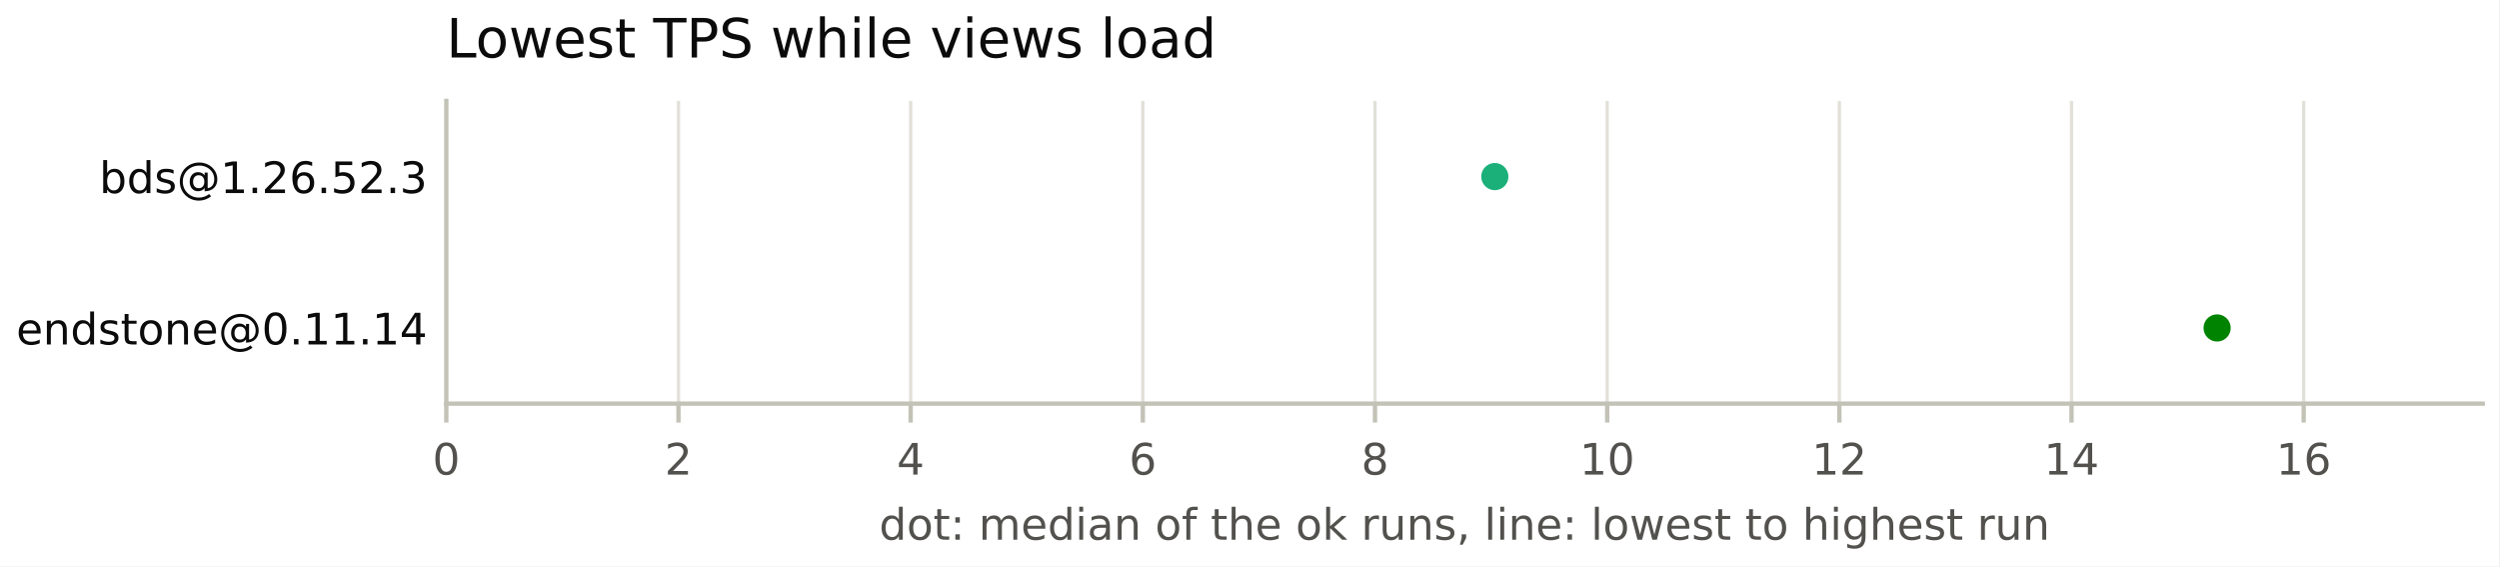
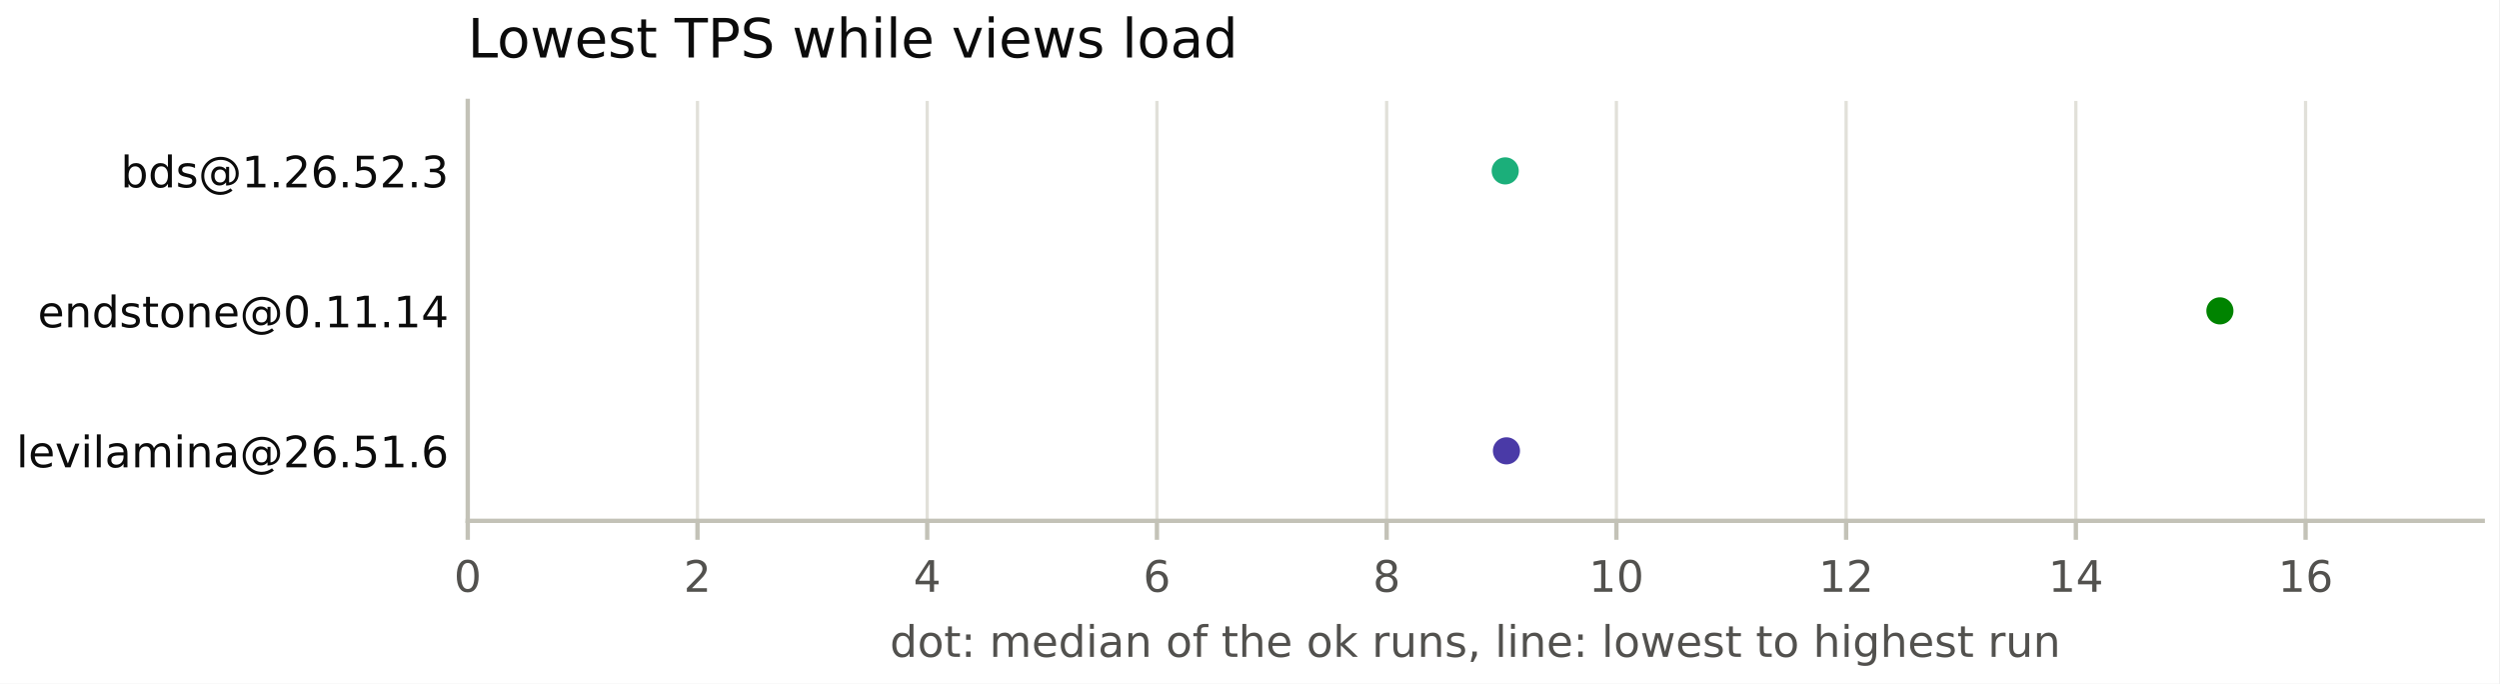
- <svg xmlns="http://www.w3.org/2000/svg" xmlns:xlink="http://www.w3.org/1999/xlink" width="460.8pt" height="104.4pt" viewBox="0 0 460.8 104.4" version="1.1">
+ <svg xmlns="http://www.w3.org/2000/svg" xmlns:xlink="http://www.w3.org/1999/xlink" width="460.8pt" height="126pt" viewBox="0 0 460.8 126" version="1.1">
  <defs>
    <style type="text/css">*{stroke-linejoin: round; stroke-linecap: butt}</style>
  </defs>
  <g id="figure_1">
    <g id="patch_1">
-       <path d="M 0 104.4  L 460.8 104.4  L 460.8 0  L 0 0  z " style="fill: #ffffff" />
+       <path d="M 0 126  L 460.8 126  L 460.8 0  L 0 0  z " style="fill: #ffffff" />
    </g>
    <g id="axes_1">
      <g id="patch_2">
-         <path d="M 82.298 74.399  L 457.8 74.399  L 457.8 18.599  L 82.298 18.599  z " style="fill: #ffffff" />
+         <path d="M 86.25 95.999  L 457.8 95.999  L 457.8 18.599  L 86.25 18.599  z " style="fill: #ffffff" />
      </g>
      <g id="matplotlib.axis_1">
        <g id="xtick_1">
          <g id="line2d_1">
-             <path d="M 82.298 74.399  L 82.298 18.599  " clip-path="url(#p938d23483b)" style="fill: none; stroke: #e1e0d9; stroke-width: 0.6; stroke-linecap: square" />
+             <path d="M 86.25 95.999  L 86.25 18.599  " clip-path="url(#p7c513f6a26)" style="fill: none; stroke: #e1e0d9; stroke-width: 0.6; stroke-linecap: square" />
          </g>
          <g id="line2d_2">
            <defs>
-               <path id="mc346a3875c" d="M 0 0  L 0 3.5  " style="stroke: #c3c2b7; stroke-width: 0.8" />
+               <path id="m75fcb10ab3" d="M 0 0  L 0 3.5  " style="stroke: #c3c2b7; stroke-width: 0.8" />
            </defs>
            <g>
-               <use xlink:href="#mc346a3875c" x="82.298" y="74.399" style="fill: #c3c2b7; stroke: #c3c2b7; stroke-width: 0.8" />
+               <use xlink:href="#m75fcb10ab3" x="86.25" y="95.999" style="fill: #c3c2b7; stroke: #c3c2b7; stroke-width: 0.8" />
            </g>
          </g>
          <g id="text_1">
-             <g style="fill: #52514e" transform="translate(79.75274 87.47726) scale(0.08 -0.08)">
+             <g style="fill: #52514e" transform="translate(83.70524 109.0773) scale(0.08 -0.08)">
              <defs>
                <path id="DejaVuSans-13" d="M 2034 4250  Q 1547 4250 1301 3770  Q 1056 3291 1056 2328  Q 1056 1369 1301 889  Q 1547 409 2034 409  Q 2525 409 2770 889  Q 3016 1369 3016 2328  Q 3016 3291 2770 3770  Q 2525 4250 2034 4250  z M 2034 4750  Q 2819 4750 3233 4129  Q 3647 3509 3647 2328  Q 3647 1150 3233 529  Q 2819 -91 2034 -91  Q 1250 -91 836 529  Q 422 1150 422 2328  Q 422 3509 836 4129  Q 1250 4750 2034 4750  z " transform="scale(0.015625)" />
              </defs>
              <use xlink:href="#DejaVuSans-13" />
            </g>
          </g>
        </g>
        <g id="xtick_2">
          <g id="line2d_3">
-             <path d="M 125.109 74.399  L 125.109 18.599  " clip-path="url(#p938d23483b)" style="fill: none; stroke: #e1e0d9; stroke-width: 0.6; stroke-linecap: square" />
+             <path d="M 128.611 95.999  L 128.611 18.599  " clip-path="url(#p7c513f6a26)" style="fill: none; stroke: #e1e0d9; stroke-width: 0.6; stroke-linecap: square" />
          </g>
          <g id="line2d_4">
            <g>
-               <use xlink:href="#mc346a3875c" x="125.109" y="74.399" style="fill: #c3c2b7; stroke: #c3c2b7; stroke-width: 0.8" />
+               <use xlink:href="#m75fcb10ab3" x="128.611" y="95.999" style="fill: #c3c2b7; stroke: #c3c2b7; stroke-width: 0.8" />
            </g>
          </g>
          <g id="text_2">
-             <g style="fill: #52514e" transform="translate(122.564 87.47726) scale(0.08 -0.08)">
+             <g style="fill: #52514e" transform="translate(126.0659 109.0773) scale(0.08 -0.08)">
              <defs>
                <path id="DejaVuSans-15" d="M 1228 531  L 3431 531  L 3431 0  L 469 0  L 469 531  Q 828 903 1448 1529  Q 2069 2156 2228 2338  Q 2531 2678 2651 2914  Q 2772 3150 2772 3378  Q 2772 3750 2511 3984  Q 2250 4219 1831 4219  Q 1534 4219 1204 4116  Q 875 4013 500 3803  L 500 4441  Q 881 4594 1212 4672  Q 1544 4750 1819 4750  Q 2544 4750 2975 4387  Q 3406 4025 3406 3419  Q 3406 3131 3298 2873  Q 3191 2616 2906 2266  Q 2828 2175 2409 1742  Q 1991 1309 1228 531  z " transform="scale(0.015625)" />
              </defs>
              <use xlink:href="#DejaVuSans-15" />
            </g>
          </g>
        </g>
        <g id="xtick_3">
          <g id="line2d_5">
-             <path d="M 167.92 74.399  L 167.92 18.599  " clip-path="url(#p938d23483b)" style="fill: none; stroke: #e1e0d9; stroke-width: 0.6; stroke-linecap: square" />
+             <path d="M 170.971 95.999  L 170.971 18.599  " clip-path="url(#p7c513f6a26)" style="fill: none; stroke: #e1e0d9; stroke-width: 0.6; stroke-linecap: square" />
          </g>
          <g id="line2d_6">
            <g>
-               <use xlink:href="#mc346a3875c" x="167.92" y="74.399" style="fill: #c3c2b7; stroke: #c3c2b7; stroke-width: 0.8" />
+               <use xlink:href="#m75fcb10ab3" x="170.971" y="95.999" style="fill: #c3c2b7; stroke: #c3c2b7; stroke-width: 0.8" />
            </g>
          </g>
          <g id="text_3">
-             <g style="fill: #52514e" transform="translate(165.3752 87.47726) scale(0.08 -0.08)">
+             <g style="fill: #52514e" transform="translate(168.4265 109.0773) scale(0.08 -0.08)">
              <defs>
                <path id="DejaVuSans-17" d="M 2419 4116  L 825 1625  L 2419 1625  L 2419 4116  z M 2253 4666  L 3047 4666  L 3047 1625  L 3713 1625  L 3713 1100  L 3047 1100  L 3047 0  L 2419 0  L 2419 1100  L 313 1100  L 313 1709  L 2253 4666  z " transform="scale(0.015625)" />
              </defs>
              <use xlink:href="#DejaVuSans-17" />
            </g>
          </g>
        </g>
        <g id="xtick_4">
          <g id="line2d_7">
-             <path d="M 210.731 74.399  L 210.731 18.599  " clip-path="url(#p938d23483b)" style="fill: none; stroke: #e1e0d9; stroke-width: 0.6; stroke-linecap: square" />
+             <path d="M 213.332 95.999  L 213.332 18.599  " clip-path="url(#p7c513f6a26)" style="fill: none; stroke: #e1e0d9; stroke-width: 0.6; stroke-linecap: square" />
          </g>
          <g id="line2d_8">
            <g>
-               <use xlink:href="#mc346a3875c" x="210.731" y="74.399" style="fill: #c3c2b7; stroke: #c3c2b7; stroke-width: 0.8" />
+               <use xlink:href="#m75fcb10ab3" x="213.332" y="95.999" style="fill: #c3c2b7; stroke: #c3c2b7; stroke-width: 0.8" />
            </g>
          </g>
          <g id="text_4">
-             <g style="fill: #52514e" transform="translate(208.1865 87.47726) scale(0.08 -0.08)">
+             <g style="fill: #52514e" transform="translate(210.7871 109.0773) scale(0.08 -0.08)">
              <defs>
                <path id="DejaVuSans-19" d="M 2113 2584  Q 1688 2584 1439 2293  Q 1191 2003 1191 1497  Q 1191 994 1439 701  Q 1688 409 2113 409  Q 2538 409 2786 701  Q 3034 994 3034 1497  Q 3034 2003 2786 2293  Q 2538 2584 2113 2584  z M 3366 4563  L 3366 3988  Q 3128 4100 2886 4159  Q 2644 4219 2406 4219  Q 1781 4219 1451 3797  Q 1122 3375 1075 2522  Q 1259 2794 1537 2939  Q 1816 3084 2150 3084  Q 2853 3084 3261 2657  Q 3669 2231 3669 1497  Q 3669 778 3244 343  Q 2819 -91 2113 -91  Q 1303 -91 875 529  Q 447 1150 447 2328  Q 447 3434 972 4092  Q 1497 4750 2381 4750  Q 2619 4750 2861 4703  Q 3103 4656 3366 4563  z " transform="scale(0.015625)" />
              </defs>
              <use xlink:href="#DejaVuSans-19" />
            </g>
          </g>
        </g>
        <g id="xtick_5">
          <g id="line2d_9">
-             <path d="M 253.543 74.399  L 253.543 18.599  " clip-path="url(#p938d23483b)" style="fill: none; stroke: #e1e0d9; stroke-width: 0.6; stroke-linecap: square" />
+             <path d="M 255.693 95.999  L 255.693 18.599  " clip-path="url(#p7c513f6a26)" style="fill: none; stroke: #e1e0d9; stroke-width: 0.6; stroke-linecap: square" />
          </g>
          <g id="line2d_10">
            <g>
-               <use xlink:href="#mc346a3875c" x="253.543" y="74.399" style="fill: #c3c2b7; stroke: #c3c2b7; stroke-width: 0.8" />
+               <use xlink:href="#m75fcb10ab3" x="255.693" y="95.999" style="fill: #c3c2b7; stroke: #c3c2b7; stroke-width: 0.8" />
            </g>
          </g>
          <g id="text_5">
-             <g style="fill: #52514e" transform="translate(250.9977 87.47726) scale(0.08 -0.08)">
+             <g style="fill: #52514e" transform="translate(253.1477 109.0773) scale(0.08 -0.08)">
              <defs>
                <path id="DejaVuSans-1b" d="M 2034 2216  Q 1584 2216 1326 1975  Q 1069 1734 1069 1313  Q 1069 891 1326 650  Q 1584 409 2034 409  Q 2484 409 2743 651  Q 3003 894 3003 1313  Q 3003 1734 2745 1975  Q 2488 2216 2034 2216  z M 1403 2484  Q 997 2584 770 2862  Q 544 3141 544 3541  Q 544 4100 942 4425  Q 1341 4750 2034 4750  Q 2731 4750 3128 4425  Q 3525 4100 3525 3541  Q 3525 3141 3298 2862  Q 3072 2584 2669 2484  Q 3125 2378 3379 2068  Q 3634 1759 3634 1313  Q 3634 634 3220 271  Q 2806 -91 2034 -91  Q 1263 -91 848 271  Q 434 634 434 1313  Q 434 1759 690 2068  Q 947 2378 1403 2484  z M 1172 3481  Q 1172 3119 1398 2916  Q 1625 2713 2034 2713  Q 2441 2713 2670 2916  Q 2900 3119 2900 3481  Q 2900 3844 2670 4047  Q 2441 4250 2034 4250  Q 1625 4250 1398 4047  Q 1172 3844 1172 3481  z " transform="scale(0.015625)" />
              </defs>
              <use xlink:href="#DejaVuSans-1b" />
            </g>
          </g>
        </g>
        <g id="xtick_6">
          <g id="line2d_11">
-             <path d="M 296.354 74.399  L 296.354 18.599  " clip-path="url(#p938d23483b)" style="fill: none; stroke: #e1e0d9; stroke-width: 0.6; stroke-linecap: square" />
+             <path d="M 298.053 95.999  L 298.053 18.599  " clip-path="url(#p7c513f6a26)" style="fill: none; stroke: #e1e0d9; stroke-width: 0.6; stroke-linecap: square" />
          </g>
          <g id="line2d_12">
            <g>
-               <use xlink:href="#mc346a3875c" x="296.354" y="74.399" style="fill: #c3c2b7; stroke: #c3c2b7; stroke-width: 0.8" />
+               <use xlink:href="#m75fcb10ab3" x="298.053" y="95.999" style="fill: #c3c2b7; stroke: #c3c2b7; stroke-width: 0.8" />
            </g>
          </g>
          <g id="text_6">
-             <g style="fill: #52514e" transform="translate(291.264 87.47726) scale(0.08 -0.08)">
+             <g style="fill: #52514e" transform="translate(292.9633 109.0773) scale(0.08 -0.08)">
              <defs>
                <path id="DejaVuSans-14" d="M 794 531  L 1825 531  L 1825 4091  L 703 3866  L 703 4441  L 1819 4666  L 2450 4666  L 2450 531  L 3481 531  L 3481 0  L 794 0  L 794 531  z " transform="scale(0.015625)" />
              </defs>
              <use xlink:href="#DejaVuSans-14" />
              <use xlink:href="#DejaVuSans-13" transform="translate(63.625 0)" />
            </g>
          </g>
        </g>
        <g id="xtick_7">
          <g id="line2d_13">
-             <path d="M 339.165 74.399  L 339.165 18.599  " clip-path="url(#p938d23483b)" style="fill: none; stroke: #e1e0d9; stroke-width: 0.6; stroke-linecap: square" />
+             <path d="M 340.414 95.999  L 340.414 18.599  " clip-path="url(#p7c513f6a26)" style="fill: none; stroke: #e1e0d9; stroke-width: 0.6; stroke-linecap: square" />
          </g>
          <g id="line2d_14">
            <g>
-               <use xlink:href="#mc346a3875c" x="339.165" y="74.399" style="fill: #c3c2b7; stroke: #c3c2b7; stroke-width: 0.8" />
+               <use xlink:href="#m75fcb10ab3" x="340.414" y="95.999" style="fill: #c3c2b7; stroke: #c3c2b7; stroke-width: 0.8" />
            </g>
          </g>
          <g id="text_7">
-             <g style="fill: #52514e" transform="translate(334.0752 87.47726) scale(0.08 -0.08)">
+             <g style="fill: #52514e" transform="translate(335.3239 109.0773) scale(0.08 -0.08)">
              <use xlink:href="#DejaVuSans-14" />
              <use xlink:href="#DejaVuSans-15" transform="translate(63.625 0)" />
            </g>
          </g>
        </g>
        <g id="xtick_8">
          <g id="line2d_15">
-             <path d="M 381.976 74.399  L 381.976 18.599  " clip-path="url(#p938d23483b)" style="fill: none; stroke: #e1e0d9; stroke-width: 0.6; stroke-linecap: square" />
+             <path d="M 382.775 95.999  L 382.775 18.599  " clip-path="url(#p7c513f6a26)" style="fill: none; stroke: #e1e0d9; stroke-width: 0.6; stroke-linecap: square" />
          </g>
          <g id="line2d_16">
            <g>
-               <use xlink:href="#mc346a3875c" x="381.976" y="74.399" style="fill: #c3c2b7; stroke: #c3c2b7; stroke-width: 0.8" />
+               <use xlink:href="#m75fcb10ab3" x="382.775" y="95.999" style="fill: #c3c2b7; stroke: #c3c2b7; stroke-width: 0.8" />
            </g>
          </g>
          <g id="text_8">
-             <g style="fill: #52514e" transform="translate(376.8864 87.47726) scale(0.08 -0.08)">
+             <g style="fill: #52514e" transform="translate(377.6846 109.0773) scale(0.08 -0.08)">
              <use xlink:href="#DejaVuSans-14" />
              <use xlink:href="#DejaVuSans-17" transform="translate(63.625 0)" />
            </g>
          </g>
        </g>
        <g id="xtick_9">
          <g id="line2d_17">
-             <path d="M 424.788 74.399  L 424.788 18.599  " clip-path="url(#p938d23483b)" style="fill: none; stroke: #e1e0d9; stroke-width: 0.6; stroke-linecap: square" />
+             <path d="M 425.135 95.999  L 425.135 18.599  " clip-path="url(#p7c513f6a26)" style="fill: none; stroke: #e1e0d9; stroke-width: 0.6; stroke-linecap: square" />
          </g>
          <g id="line2d_18">
            <g>
-               <use xlink:href="#mc346a3875c" x="424.788" y="74.399" style="fill: #c3c2b7; stroke: #c3c2b7; stroke-width: 0.8" />
+               <use xlink:href="#m75fcb10ab3" x="425.135" y="95.999" style="fill: #c3c2b7; stroke: #c3c2b7; stroke-width: 0.8" />
            </g>
          </g>
          <g id="text_9">
-             <g style="fill: #52514e" transform="translate(419.6977 87.47726) scale(0.08 -0.08)">
+             <g style="fill: #52514e" transform="translate(420.0452 109.0773) scale(0.08 -0.08)">
              <use xlink:href="#DejaVuSans-14" />
              <use xlink:href="#DejaVuSans-19" transform="translate(63.625 0)" />
            </g>
          </g>
        </g>
        <g id="text_10">
-           <g style="fill: #52514e" transform="translate(162.1131 99.47789) scale(0.08 -0.08)">
+           <g style="fill: #52514e" transform="translate(164.0894 121.0779) scale(0.08 -0.08)">
            <defs>
              <path id="DejaVuSans-47" d="M 2906 2969  L 2906 4863  L 3481 4863  L 3481 0  L 2906 0  L 2906 525  Q 2725 213 2448 61  Q 2172 -91 1784 -91  Q 1150 -91 751 415  Q 353 922 353 1747  Q 353 2572 751 3078  Q 1150 3584 1784 3584  Q 2172 3584 2448 3432  Q 2725 3281 2906 2969  z M 947 1747  Q 947 1113 1208 752  Q 1469 391 1925 391  Q 2381 391 2643 752  Q 2906 1113 2906 1747  Q 2906 2381 2643 2742  Q 2381 3103 1925 3103  Q 1469 3103 1208 2742  Q 947 2381 947 1747  z " transform="scale(0.015625)" />
              <path id="DejaVuSans-52" d="M 1959 3097  Q 1497 3097 1228 2736  Q 959 2375 959 1747  Q 959 1119 1226 758  Q 1494 397 1959 397  Q 2419 397 2687 759  Q 2956 1122 2956 1747  Q 2956 2369 2687 2733  Q 2419 3097 1959 3097  z M 1959 3584  Q 2709 3584 3137 3096  Q 3566 2609 3566 1747  Q 3566 888 3137 398  Q 2709 -91 1959 -91  Q 1206 -91 779 398  Q 353 888 353 1747  Q 353 2609 779 3096  Q 1206 3584 1959 3584  z " transform="scale(0.015625)" />
              <path id="DejaVuSans-57" d="M 1172 4494  L 1172 3500  L 2356 3500  L 2356 3053  L 1172 3053  L 1172 1153  Q 1172 725 1289 603  Q 1406 481 1766 481  L 2356 481  L 2356 0  L 1766 0  Q 1100 0 847 248  Q 594 497 594 1153  L 594 3053  L 172 3053  L 172 3500  L 594 3500  L 594 4494  L 1172 4494  z " transform="scale(0.015625)" />
              <path id="DejaVuSans-1d" d="M 750 794  L 1409 794  L 1409 0  L 750 0  L 750 794  z M 750 3309  L 1409 3309  L 1409 2516  L 750 2516  L 750 3309  z " transform="scale(0.015625)" />
              <path id="DejaVuSans-3" transform="scale(0.015625)" />
              <path id="DejaVuSans-50" d="M 3328 2828  Q 3544 3216 3844 3400  Q 4144 3584 4550 3584  Q 5097 3584 5394 3201  Q 5691 2819 5691 2113  L 5691 0  L 5113 0  L 5113 2094  Q 5113 2597 4934 2840  Q 4756 3084 4391 3084  Q 3944 3084 3684 2787  Q 3425 2491 3425 1978  L 3425 0  L 2847 0  L 2847 2094  Q 2847 2600 2669 2842  Q 2491 3084 2119 3084  Q 1678 3084 1418 2786  Q 1159 2488 1159 1978  L 1159 0  L 581 0  L 581 3500  L 1159 3500  L 1159 2956  Q 1356 3278 1631 3431  Q 1906 3584 2284 3584  Q 2666 3584 2933 3390  Q 3200 3197 3328 2828  z " transform="scale(0.015625)" />
              <path id="DejaVuSans-48" d="M 3597 1894  L 3597 1613  L 953 1613  Q 991 1019 1311 708  Q 1631 397 2203 397  Q 2534 397 2845 478  Q 3156 559 3463 722  L 3463 178  Q 3153 47 2828 -22  Q 2503 -91 2169 -91  Q 1331 -91 842 396  Q 353 884 353 1716  Q 353 2575 817 3079  Q 1281 3584 2069 3584  Q 2775 3584 3186 3129  Q 3597 2675 3597 1894  z M 3022 2063  Q 3016 2534 2758 2815  Q 2500 3097 2075 3097  Q 1594 3097 1305 2825  Q 1016 2553 972 2059  L 3022 2063  z " transform="scale(0.015625)" />
              <path id="DejaVuSans-4c" d="M 603 3500  L 1178 3500  L 1178 0  L 603 0  L 603 3500  z M 603 4863  L 1178 4863  L 1178 4134  L 603 4134  L 603 4863  z " transform="scale(0.015625)" />
              <path id="DejaVuSans-44" d="M 2194 1759  Q 1497 1759 1228 1600  Q 959 1441 959 1056  Q 959 750 1161 570  Q 1363 391 1709 391  Q 2188 391 2477 730  Q 2766 1069 2766 1631  L 2766 1759  L 2194 1759  z M 3341 1997  L 3341 0  L 2766 0  L 2766 531  Q 2569 213 2275 61  Q 1981 -91 1556 -91  Q 1019 -91 701 211  Q 384 513 384 1019  Q 384 1609 779 1909  Q 1175 2209 1959 2209  L 2766 2209  L 2766 2266  Q 2766 2663 2505 2880  Q 2244 3097 1772 3097  Q 1472 3097 1187 3025  Q 903 2953 641 2809  L 641 3341  Q 956 3463 1253 3523  Q 1550 3584 1831 3584  Q 2591 3584 2966 3190  Q 3341 2797 3341 1997  z " transform="scale(0.015625)" />
              <path id="DejaVuSans-51" d="M 3513 2113  L 3513 0  L 2938 0  L 2938 2094  Q 2938 2591 2744 2837  Q 2550 3084 2163 3084  Q 1697 3084 1428 2787  Q 1159 2491 1159 1978  L 1159 0  L 581 0  L 581 3500  L 1159 3500  L 1159 2956  Q 1366 3272 1645 3428  Q 1925 3584 2291 3584  Q 2894 3584 3203 3211  Q 3513 2838 3513 2113  z " transform="scale(0.015625)" />
              <path id="DejaVuSans-49" d="M 2375 4863  L 2375 4384  L 1825 4384  Q 1516 4384 1395 4259  Q 1275 4134 1275 3809  L 1275 3500  L 2222 3500  L 2222 3053  L 1275 3053  L 1275 0  L 697 0  L 697 3053  L 147 3053  L 147 3500  L 697 3500  L 697 3744  Q 697 4328 969 4595  Q 1241 4863 1831 4863  L 2375 4863  z " transform="scale(0.015625)" />
              <path id="DejaVuSans-4b" d="M 3513 2113  L 3513 0  L 2938 0  L 2938 2094  Q 2938 2591 2744 2837  Q 2550 3084 2163 3084  Q 1697 3084 1428 2787  Q 1159 2491 1159 1978  L 1159 0  L 581 0  L 581 4863  L 1159 4863  L 1159 2956  Q 1366 3272 1645 3428  Q 1925 3584 2291 3584  Q 2894 3584 3203 3211  Q 3513 2838 3513 2113  z " transform="scale(0.015625)" />
              <path id="DejaVuSans-4e" d="M 581 4863  L 1159 4863  L 1159 1991  L 2875 3500  L 3609 3500  L 1753 1863  L 3688 0  L 2938 0  L 1159 1709  L 1159 0  L 581 0  L 581 4863  z " transform="scale(0.015625)" />
              <path id="DejaVuSans-55" d="M 2631 2963  Q 2534 3019 2420 3045  Q 2306 3072 2169 3072  Q 1681 3072 1420 2755  Q 1159 2438 1159 1844  L 1159 0  L 581 0  L 581 3500  L 1159 3500  L 1159 2956  Q 1341 3275 1631 3429  Q 1922 3584 2338 3584  Q 2397 3584 2469 3576  Q 2541 3569 2628 3553  L 2631 2963  z " transform="scale(0.015625)" />
              <path id="DejaVuSans-58" d="M 544 1381  L 544 3500  L 1119 3500  L 1119 1403  Q 1119 906 1312 657  Q 1506 409 1894 409  Q 2359 409 2629 706  Q 2900 1003 2900 1516  L 2900 3500  L 3475 3500  L 3475 0  L 2900 0  L 2900 538  Q 2691 219 2414 64  Q 2138 -91 1772 -91  Q 1169 -91 856 284  Q 544 659 544 1381  z M 1991 3584  L 1991 3584  z " transform="scale(0.015625)" />
              <path id="DejaVuSans-56" d="M 2834 3397  L 2834 2853  Q 2591 2978 2328 3040  Q 2066 3103 1784 3103  Q 1356 3103 1142 2972  Q 928 2841 928 2578  Q 928 2378 1081 2264  Q 1234 2150 1697 2047  L 1894 2003  Q 2506 1872 2764 1633  Q 3022 1394 3022 966  Q 3022 478 2636 193  Q 2250 -91 1575 -91  Q 1294 -91 989 -36  Q 684 19 347 128  L 347 722  Q 666 556 975 473  Q 1284 391 1588 391  Q 1994 391 2212 530  Q 2431 669 2431 922  Q 2431 1156 2273 1281  Q 2116 1406 1581 1522  L 1381 1569  Q 847 1681 609 1914  Q 372 2147 372 2553  Q 372 3047 722 3315  Q 1072 3584 1716 3584  Q 2034 3584 2315 3537  Q 2597 3491 2834 3397  z " transform="scale(0.015625)" />
              <path id="DejaVuSans-f" d="M 750 794  L 1409 794  L 1409 256  L 897 -744  L 494 -744  L 750 256  L 750 794  z " transform="scale(0.015625)" />
              <path id="DejaVuSans-4f" d="M 603 4863  L 1178 4863  L 1178 0  L 603 0  L 603 4863  z " transform="scale(0.015625)" />
              <path id="DejaVuSans-5a" d="M 269 3500  L 844 3500  L 1563 769  L 2278 3500  L 2956 3500  L 3675 769  L 4391 3500  L 4966 3500  L 4050 0  L 3372 0  L 2619 2869  L 1863 0  L 1184 0  L 269 3500  z " transform="scale(0.015625)" />
              <path id="DejaVuSans-4a" d="M 2906 1791  Q 2906 2416 2648 2759  Q 2391 3103 1925 3103  Q 1463 3103 1205 2759  Q 947 2416 947 1791  Q 947 1169 1205 825  Q 1463 481 1925 481  Q 2391 481 2648 825  Q 2906 1169 2906 1791  z M 3481 434  Q 3481 -459 3084 -895  Q 2688 -1331 1869 -1331  Q 1566 -1331 1297 -1286  Q 1028 -1241 775 -1147  L 775 -588  Q 1028 -725 1275 -790  Q 1522 -856 1778 -856  Q 2344 -856 2625 -561  Q 2906 -266 2906 331  L 2906 616  Q 2728 306 2450 153  Q 2172 0 1784 0  Q 1141 0 747 490  Q 353 981 353 1791  Q 353 2603 747 3093  Q 1141 3584 1784 3584  Q 2172 3584 2450 3431  Q 2728 3278 2906 2969  L 2906 3500  L 3481 3500  L 3481 434  z " transform="scale(0.015625)" />
            </defs>
            <use xlink:href="#DejaVuSans-47" />
            <use xlink:href="#DejaVuSans-52" transform="translate(63.48438 0)" />
            <use xlink:href="#DejaVuSans-57" transform="translate(124.6719 0)" />
            <use xlink:href="#DejaVuSans-1d" transform="translate(163.875 0)" />
            <use xlink:href="#DejaVuSans-3" transform="translate(197.5625 0)" />
            <use xlink:href="#DejaVuSans-50" transform="translate(229.3438 0)" />
            <use xlink:href="#DejaVuSans-48" transform="translate(326.75 0)" />
            <use xlink:href="#DejaVuSans-47" transform="translate(388.2812 0)" />
            <use xlink:href="#DejaVuSans-4c" transform="translate(451.7656 0)" />
            <use xlink:href="#DejaVuSans-44" transform="translate(479.5469 0)" />
            <use xlink:href="#DejaVuSans-51" transform="translate(540.8281 0)" />
            <use xlink:href="#DejaVuSans-3" transform="translate(604.2031 0)" />
            <use xlink:href="#DejaVuSans-52" transform="translate(635.9844 0)" />
            <use xlink:href="#DejaVuSans-49" transform="translate(697.1719 0)" />
            <use xlink:href="#DejaVuSans-3" transform="translate(732.375 0)" />
            <use xlink:href="#DejaVuSans-57" transform="translate(764.1562 0)" />
            <use xlink:href="#DejaVuSans-4b" transform="translate(803.3594 0)" />
            <use xlink:href="#DejaVuSans-48" transform="translate(866.7344 0)" />
            <use xlink:href="#DejaVuSans-3" transform="translate(928.2656 0)" />
            <use xlink:href="#DejaVuSans-52" transform="translate(960.0469 0)" />
            <use xlink:href="#DejaVuSans-4e" transform="translate(1021.234 0)" />
            <use xlink:href="#DejaVuSans-3" transform="translate(1079.141 0)" />
            <use xlink:href="#DejaVuSans-55" transform="translate(1110.922 0)" />
            <use xlink:href="#DejaVuSans-58" transform="translate(1152.031 0)" />
            <use xlink:href="#DejaVuSans-51" transform="translate(1215.406 0)" />
            <use xlink:href="#DejaVuSans-56" transform="translate(1278.781 0)" />
            <use xlink:href="#DejaVuSans-f" transform="translate(1330.875 0)" />
            <use xlink:href="#DejaVuSans-3" transform="translate(1362.656 0)" />
            <use xlink:href="#DejaVuSans-4f" transform="translate(1394.438 0)" />
            <use xlink:href="#DejaVuSans-4c" transform="translate(1422.219 0)" />
            <use xlink:href="#DejaVuSans-51" transform="translate(1450 0)" />
            <use xlink:href="#DejaVuSans-48" transform="translate(1513.375 0)" />
            <use xlink:href="#DejaVuSans-1d" transform="translate(1574.906 0)" />
            <use xlink:href="#DejaVuSans-3" transform="translate(1608.594 0)" />
            <use xlink:href="#DejaVuSans-4f" transform="translate(1640.375 0)" />
            <use xlink:href="#DejaVuSans-52" transform="translate(1668.156 0)" />
            <use xlink:href="#DejaVuSans-5a" transform="translate(1729.344 0)" />
            <use xlink:href="#DejaVuSans-48" transform="translate(1811.125 0)" />
            <use xlink:href="#DejaVuSans-56" transform="translate(1872.656 0)" />
            <use xlink:href="#DejaVuSans-57" transform="translate(1924.75 0)" />
            <use xlink:href="#DejaVuSans-3" transform="translate(1963.953 0)" />
            <use xlink:href="#DejaVuSans-57" transform="translate(1995.734 0)" />
            <use xlink:href="#DejaVuSans-52" transform="translate(2034.938 0)" />
            <use xlink:href="#DejaVuSans-3" transform="translate(2096.125 0)" />
            <use xlink:href="#DejaVuSans-4b" transform="translate(2127.906 0)" />
            <use xlink:href="#DejaVuSans-4c" transform="translate(2191.281 0)" />
            <use xlink:href="#DejaVuSans-4a" transform="translate(2219.062 0)" />
            <use xlink:href="#DejaVuSans-4b" transform="translate(2282.547 0)" />
            <use xlink:href="#DejaVuSans-48" transform="translate(2345.922 0)" />
            <use xlink:href="#DejaVuSans-56" transform="translate(2407.453 0)" />
            <use xlink:href="#DejaVuSans-57" transform="translate(2459.547 0)" />
            <use xlink:href="#DejaVuSans-3" transform="translate(2498.75 0)" />
            <use xlink:href="#DejaVuSans-55" transform="translate(2530.531 0)" />
            <use xlink:href="#DejaVuSans-58" transform="translate(2571.641 0)" />
            <use xlink:href="#DejaVuSans-51" transform="translate(2635.016 0)" />
          </g>
        </g>
      </g>
      <g id="matplotlib.axis_2">
        <g id="ytick_1">
          <g id="line2d_19" />
          <g id="text_11">
-             <g style="fill: #0b0b0b" transform="translate(18.30524 35.58817) scale(0.08 -0.08)">
+             <g style="fill: #0b0b0b" transform="translate(22.25774 34.53813) scale(0.08 -0.08)">
              <defs>
                <path id="DejaVuSans-45" d="M 3116 1747  Q 3116 2381 2855 2742  Q 2594 3103 2138 3103  Q 1681 3103 1420 2742  Q 1159 2381 1159 1747  Q 1159 1113 1420 752  Q 1681 391 2138 391  Q 2594 391 2855 752  Q 3116 1113 3116 1747  z M 1159 2969  Q 1341 3281 1617 3432  Q 1894 3584 2278 3584  Q 2916 3584 3314 3078  Q 3713 2572 3713 1747  Q 3713 922 3314 415  Q 2916 -91 2278 -91  Q 1894 -91 1617 61  Q 1341 213 1159 525  L 1159 0  L 581 0  L 581 4863  L 1159 4863  L 1159 2969  z " transform="scale(0.015625)" />
                <path id="DejaVuSans-23" d="M 2381 1678  Q 2381 1231 2603 976  Q 2825 722 3213 722  Q 3597 722 3817 978  Q 4038 1234 4038 1678  Q 4038 2116 3813 2373  Q 3588 2631 3206 2631  Q 2828 2631 2604 2375  Q 2381 2119 2381 1678  z M 4084 744  Q 3897 503 3655 389  Q 3413 275 3091 275  Q 2553 275 2217 664  Q 1881 1053 1881 1678  Q 1881 2303 2218 2693  Q 2556 3084 3091 3084  Q 3413 3084 3656 2967  Q 3900 2850 4084 2613  L 4084 3022  L 4531 3022  L 4531 722  Q 4988 791 5245 1139  Q 5503 1488 5503 2041  Q 5503 2375 5404 2669  Q 5306 2963 5106 3213  Q 4781 3622 4314 3839  Q 3847 4056 3297 4056  Q 2913 4056 2559 3954  Q 2206 3853 1906 3653  Q 1416 3334 1139 2817  Q 863 2300 863 1697  Q 863 1200 1042 765  Q 1222 331 1563 0  Q 1891 -325 2322 -495  Q 2753 -666 3244 -666  Q 3647 -666 4036 -530  Q 4425 -394 4750 -141  L 5031 -488  Q 4641 -791 4180 -952  Q 3719 -1113 3244 -1113  Q 2666 -1113 2153 -908  Q 1641 -703 1241 -313  Q 841 78 631 592  Q 422 1106 422 1697  Q 422 2266 634 2781  Q 847 3297 1241 3688  Q 1644 4084 2172 4295  Q 2700 4506 3291 4506  Q 3953 4506 4520 4234  Q 5088 3963 5472 3463  Q 5706 3156 5829 2797  Q 5953 2438 5953 2053  Q 5953 1231 5456 756  Q 4959 281 4084 263  L 4084 744  z " transform="scale(0.015625)" />
                <path id="DejaVuSans-11" d="M 684 794  L 1344 794  L 1344 0  L 684 0  L 684 794  z " transform="scale(0.015625)" />
                <path id="DejaVuSans-18" d="M 691 4666  L 3169 4666  L 3169 4134  L 1269 4134  L 1269 2991  Q 1406 3038 1543 3061  Q 1681 3084 1819 3084  Q 2600 3084 3056 2656  Q 3513 2228 3513 1497  Q 3513 744 3044 326  Q 2575 -91 1722 -91  Q 1428 -91 1123 -41  Q 819 9 494 109  L 494 744  Q 775 591 1075 516  Q 1375 441 1709 441  Q 2250 441 2565 725  Q 2881 1009 2881 1497  Q 2881 1984 2565 2268  Q 2250 2553 1709 2553  Q 1456 2553 1204 2497  Q 953 2441 691 2322  L 691 4666  z " transform="scale(0.015625)" />
                <path id="DejaVuSans-16" d="M 2597 2516  Q 3050 2419 3304 2112  Q 3559 1806 3559 1356  Q 3559 666 3084 287  Q 2609 -91 1734 -91  Q 1441 -91 1130 -33  Q 819 25 488 141  L 488 750  Q 750 597 1062 519  Q 1375 441 1716 441  Q 2309 441 2620 675  Q 2931 909 2931 1356  Q 2931 1769 2642 2001  Q 2353 2234 1838 2234  L 1294 2234  L 1294 2753  L 1863 2753  Q 2328 2753 2575 2939  Q 2822 3125 2822 3475  Q 2822 3834 2567 4026  Q 2313 4219 1838 4219  Q 1578 4219 1281 4162  Q 984 4106 628 3988  L 628 4550  Q 988 4650 1302 4700  Q 1616 4750 1894 4750  Q 2613 4750 3031 4423  Q 3450 4097 3450 3541  Q 3450 3153 3228 2886  Q 3006 2619 2597 2516  z " transform="scale(0.015625)" />
              </defs>
              <use xlink:href="#DejaVuSans-45" />
              <use xlink:href="#DejaVuSans-47" transform="translate(63.48438 0)" />
              <use xlink:href="#DejaVuSans-56" transform="translate(126.9688 0)" />
              <use xlink:href="#DejaVuSans-23" transform="translate(179.0625 0)" />
              <use xlink:href="#DejaVuSans-14" transform="translate(279.0625 0)" />
              <use xlink:href="#DejaVuSans-11" transform="translate(342.6875 0)" />
              <use xlink:href="#DejaVuSans-15" transform="translate(374.4688 0)" />
              <use xlink:href="#DejaVuSans-19" transform="translate(438.0938 0)" />
              <use xlink:href="#DejaVuSans-11" transform="translate(501.7188 0)" />
              <use xlink:href="#DejaVuSans-18" transform="translate(533.5 0)" />
              <use xlink:href="#DejaVuSans-15" transform="translate(597.125 0)" />
              <use xlink:href="#DejaVuSans-11" transform="translate(660.75 0)" />
              <use xlink:href="#DejaVuSans-16" transform="translate(692.5312 0)" />
            </g>
          </g>
        </g>
        <g id="ytick_2">
          <g id="line2d_20" />
          <g id="text_12">
-             <g style="fill: #0b0b0b" transform="translate(3.00024 63.4884) scale(0.08 -0.08)">
+             <g style="fill: #0b0b0b" transform="translate(6.95274 60.33828) scale(0.08 -0.08)">
              <use xlink:href="#DejaVuSans-48" />
              <use xlink:href="#DejaVuSans-51" transform="translate(61.53125 0)" />
              <use xlink:href="#DejaVuSans-47" transform="translate(124.9062 0)" />
              <use xlink:href="#DejaVuSans-56" transform="translate(188.3906 0)" />
              <use xlink:href="#DejaVuSans-57" transform="translate(240.4844 0)" />
              <use xlink:href="#DejaVuSans-52" transform="translate(279.6875 0)" />
              <use xlink:href="#DejaVuSans-51" transform="translate(340.875 0)" />
              <use xlink:href="#DejaVuSans-48" transform="translate(404.25 0)" />
              <use xlink:href="#DejaVuSans-23" transform="translate(465.7812 0)" />
              <use xlink:href="#DejaVuSans-13" transform="translate(565.7812 0)" />
              <use xlink:href="#DejaVuSans-11" transform="translate(629.4062 0)" />
              <use xlink:href="#DejaVuSans-14" transform="translate(661.1875 0)" />
              <use xlink:href="#DejaVuSans-14" transform="translate(724.8125 0)" />
              <use xlink:href="#DejaVuSans-11" transform="translate(788.4375 0)" />
              <use xlink:href="#DejaVuSans-14" transform="translate(820.2188 0)" />
              <use xlink:href="#DejaVuSans-17" transform="translate(883.8438 0)" />
            </g>
          </g>
        </g>
+         <g id="ytick_3">
+           <g id="line2d_21" />
+           <g id="text_13">
+             <g style="fill: #0b0b0b" transform="translate(3.00024 86.13843) scale(0.08 -0.08)">
+               <defs>
+                 <path id="DejaVuSans-59" d="M 191 3500  L 800 3500  L 1894 563  L 2988 3500  L 3597 3500  L 2284 0  L 1503 0  L 191 3500  z " transform="scale(0.015625)" />
+               </defs>
+               <use xlink:href="#DejaVuSans-4f" />
+               <use xlink:href="#DejaVuSans-48" transform="translate(27.78125 0)" />
+               <use xlink:href="#DejaVuSans-59" transform="translate(89.3125 0)" />
+               <use xlink:href="#DejaVuSans-4c" transform="translate(148.5 0)" />
+               <use xlink:href="#DejaVuSans-4f" transform="translate(176.2812 0)" />
+               <use xlink:href="#DejaVuSans-44" transform="translate(204.0625 0)" />
+               <use xlink:href="#DejaVuSans-50" transform="translate(265.3438 0)" />
+               <use xlink:href="#DejaVuSans-4c" transform="translate(362.75 0)" />
+               <use xlink:href="#DejaVuSans-51" transform="translate(390.5312 0)" />
+               <use xlink:href="#DejaVuSans-44" transform="translate(453.9062 0)" />
+               <use xlink:href="#DejaVuSans-23" transform="translate(515.1875 0)" />
+               <use xlink:href="#DejaVuSans-15" transform="translate(615.1875 0)" />
+               <use xlink:href="#DejaVuSans-19" transform="translate(678.8125 0)" />
+               <use xlink:href="#DejaVuSans-11" transform="translate(742.4375 0)" />
+               <use xlink:href="#DejaVuSans-18" transform="translate(774.2188 0)" />
+               <use xlink:href="#DejaVuSans-14" transform="translate(837.8438 0)" />
+               <use xlink:href="#DejaVuSans-11" transform="translate(901.4688 0)" />
+               <use xlink:href="#DejaVuSans-19" transform="translate(933.25 0)" />
+             </g>
+           </g>
+         </g>
      </g>
      <g id="LineCollection_1">
-         <path d="M 275.635 32.549  L 275.635 32.549  " clip-path="url(#p938d23483b)" style="fill: none; stroke: #1baf7a; stroke-width: 1.5" />
-       </g>
-       <g id="line2d_21">
-         <defs>
-           <path id="m574f249113" d="M 0 3  C 0.796 3 1.559 2.684 2.121 2.121  C 2.684 1.559 3 0.796 3 0  C 3 -0.796 2.684 -1.559 2.121 -2.121  C 1.559 -2.684 0.796 -3 0 -3  C -0.796 -3 -1.559 -2.684 -2.121 -2.121  C -2.684 -1.559 -3 -0.796 -3 0  C -3 0.796 -2.684 1.559 -2.121 2.121  C -1.559 2.684 -0.796 3 0 3  z " style="stroke: #ffffff" />
-         </defs>
-         <g clip-path="url(#p938d23483b)">
-           <use xlink:href="#m574f249113" x="275.635" y="32.549" style="fill: #1baf7a; stroke: #ffffff" />
-         </g>
-       </g>
-       <g id="LineCollection_2">
-         <path d="M 408.821 60.449  L 408.821 60.449  " clip-path="url(#p938d23483b)" style="fill: none; stroke: #008300; stroke-width: 1.5" />
+         <path d="M 277.553 31.499  L 277.553 31.499  " clip-path="url(#p7c513f6a26)" style="fill: none; stroke: #1baf7a; stroke-width: 1.5" />
      </g>
      <g id="line2d_22">
        <defs>
-           <path id="mc581197237" d="M 0 3  C 0.796 3 1.559 2.684 2.121 2.121  C 2.684 1.559 3 0.796 3 0  C 3 -0.796 2.684 -1.559 2.121 -2.121  C 1.559 -2.684 0.796 -3 0 -3  C -0.796 -3 -1.559 -2.684 -2.121 -2.121  C -2.684 -1.559 -3 -0.796 -3 0  C -3 0.796 -2.684 1.559 -2.121 2.121  C -1.559 2.684 -0.796 3 0 3  z " style="stroke: #ffffff" />
+           <path id="mb59e33e099" d="M 0 3  C 0.796 3 1.559 2.684 2.121 2.121  C 2.684 1.559 3 0.796 3 0  C 3 -0.796 2.684 -1.559 2.121 -2.121  C 1.559 -2.684 0.796 -3 0 -3  C -0.796 -3 -1.559 -2.684 -2.121 -2.121  C -2.684 -1.559 -3 -0.796 -3 0  C -3 0.796 -2.684 1.559 -2.121 2.121  C -1.559 2.684 -0.796 3 0 3  z " style="stroke: #ffffff" />
        </defs>
-         <g clip-path="url(#p938d23483b)">
-           <use xlink:href="#mc581197237" x="408.821" y="60.449" style="fill: #008300; stroke: #ffffff" />
+         <g clip-path="url(#p7c513f6a26)">
+           <use xlink:href="#mb59e33e099" x="277.553" y="31.499" style="fill: #1baf7a; stroke: #ffffff" />
+         </g>
+       </g>
+       <g id="LineCollection_2">
+         <path d="M 409.337 57.299  L 409.337 57.299  " clip-path="url(#p7c513f6a26)" style="fill: none; stroke: #008300; stroke-width: 1.5" />
+       </g>
+       <g id="line2d_23">
+         <defs>
+           <path id="m7f833a1369" d="M 0 3  C 0.796 3 1.559 2.684 2.121 2.121  C 2.684 1.559 3 0.796 3 0  C 3 -0.796 2.684 -1.559 2.121 -2.121  C 1.559 -2.684 0.796 -3 0 -3  C -0.796 -3 -1.559 -2.684 -2.121 -2.121  C -2.684 -1.559 -3 -0.796 -3 0  C -3 0.796 -2.684 1.559 -2.121 2.121  C -1.559 2.684 -0.796 3 0 3  z " style="stroke: #ffffff" />
+         </defs>
+         <g clip-path="url(#p7c513f6a26)">
+           <use xlink:href="#m7f833a1369" x="409.337" y="57.299" style="fill: #008300; stroke: #ffffff" />
+         </g>
+       </g>
+       <g id="LineCollection_3">
+         <path d="M 277.782 83.099  L 277.782 83.099  " clip-path="url(#p7c513f6a26)" style="fill: none; stroke: #4a3aa7; stroke-width: 1.5" />
+       </g>
+       <g id="line2d_24">
+         <defs>
+           <path id="mcc22472e98" d="M 0 3  C 0.796 3 1.559 2.684 2.121 2.121  C 2.684 1.559 3 0.796 3 0  C 3 -0.796 2.684 -1.559 2.121 -2.121  C 1.559 -2.684 0.796 -3 0 -3  C -0.796 -3 -1.559 -2.684 -2.121 -2.121  C -2.684 -1.559 -3 -0.796 -3 0  C -3 0.796 -2.684 1.559 -2.121 2.121  C -1.559 2.684 -0.796 3 0 3  z " style="stroke: #ffffff" />
+         </defs>
+         <g clip-path="url(#p7c513f6a26)">
+           <use xlink:href="#mcc22472e98" x="277.782" y="83.099" style="fill: #4a3aa7; stroke: #ffffff" />
        </g>
      </g>
      <g id="patch_3">
-         <path d="M 82.298 74.399  L 82.298 18.599  " style="fill: none; stroke: #c3c2b7; stroke-width: 0.8; stroke-linejoin: miter; stroke-linecap: square" />
+         <path d="M 86.25 95.999  L 86.25 18.599  " style="fill: none; stroke: #c3c2b7; stroke-width: 0.8; stroke-linejoin: miter; stroke-linecap: square" />
      </g>
      <g id="patch_4">
-         <path d="M 82.298 74.399  L 457.8 74.399  " style="fill: none; stroke: #c3c2b7; stroke-width: 0.8; stroke-linejoin: miter; stroke-linecap: square" />
-       </g>
-       <g id="text_13">
-         <g style="fill: #0b0b0b" transform="translate(82.29774 10.59868) scale(0.1 -0.1)">
+         <path d="M 86.25 95.999  L 457.8 95.999  " style="fill: none; stroke: #c3c2b7; stroke-width: 0.8; stroke-linejoin: miter; stroke-linecap: square" />
+       </g>
+       <g id="text_14">
+         <g style="fill: #0b0b0b" transform="translate(86.25024 10.59868) scale(0.1 -0.1)">
          <defs>
            <path id="DejaVuSans-2f" d="M 628 4666  L 1259 4666  L 1259 531  L 3531 531  L 3531 0  L 628 0  L 628 4666  z " transform="scale(0.015625)" />
            <path id="DejaVuSans-37" d="M -19 4666  L 3928 4666  L 3928 4134  L 2272 4134  L 2272 0  L 1638 0  L 1638 4134  L -19 4134  L -19 4666  z " transform="scale(0.015625)" />
            <path id="DejaVuSans-33" d="M 1259 4147  L 1259 2394  L 2053 2394  Q 2494 2394 2734 2622  Q 2975 2850 2975 3272  Q 2975 3691 2734 3919  Q 2494 4147 2053 4147  L 1259 4147  z M 628 4666  L 2053 4666  Q 2838 4666 3239 4311  Q 3641 3956 3641 3272  Q 3641 2581 3239 2228  Q 2838 1875 2053 1875  L 1259 1875  L 1259 0  L 628 0  L 628 4666  z " transform="scale(0.015625)" />
            <path id="DejaVuSans-36" d="M 3425 4513  L 3425 3897  Q 3066 4069 2747 4153  Q 2428 4238 2131 4238  Q 1616 4238 1336 4038  Q 1056 3838 1056 3469  Q 1056 3159 1242 3001  Q 1428 2844 1947 2747  L 2328 2669  Q 3034 2534 3370 2195  Q 3706 1856 3706 1288  Q 3706 609 3251 259  Q 2797 -91 1919 -91  Q 1588 -91 1214 -16  Q 841 59 441 206  L 441 856  Q 825 641 1194 531  Q 1563 422 1919 422  Q 2459 422 2753 634  Q 3047 847 3047 1241  Q 3047 1584 2836 1778  Q 2625 1972 2144 2069  L 1759 2144  Q 1053 2284 737 2584  Q 422 2884 422 3419  Q 422 4038 858 4394  Q 1294 4750 2059 4750  Q 2388 4750 2728 4690  Q 3069 4631 3425 4513  z " transform="scale(0.015625)" />
-             <path id="DejaVuSans-59" d="M 191 3500  L 800 3500  L 1894 563  L 2988 3500  L 3597 3500  L 2284 0  L 1503 0  L 191 3500  z " transform="scale(0.015625)" />
          </defs>
          <use xlink:href="#DejaVuSans-2f" />
          <use xlink:href="#DejaVuSans-52" transform="translate(53.96875 0)" />
          <use xlink:href="#DejaVuSans-5a" transform="translate(115.1562 0)" />
          <use xlink:href="#DejaVuSans-48" transform="translate(196.9375 0)" />
          <use xlink:href="#DejaVuSans-56" transform="translate(258.4688 0)" />
          <use xlink:href="#DejaVuSans-57" transform="translate(310.5625 0)" />
          <use xlink:href="#DejaVuSans-3" transform="translate(349.7656 0)" />
          <use xlink:href="#DejaVuSans-37" transform="translate(381.5469 0)" />
          <use xlink:href="#DejaVuSans-33" transform="translate(442.625 0)" />
          <use xlink:href="#DejaVuSans-36" transform="translate(502.9219 0)" />
          <use xlink:href="#DejaVuSans-3" transform="translate(566.4062 0)" />
          <use xlink:href="#DejaVuSans-5a" transform="translate(598.1875 0)" />
          <use xlink:href="#DejaVuSans-4b" transform="translate(679.9688 0)" />
          <use xlink:href="#DejaVuSans-4c" transform="translate(743.3438 0)" />
          <use xlink:href="#DejaVuSans-4f" transform="translate(771.125 0)" />
          <use xlink:href="#DejaVuSans-48" transform="translate(798.9062 0)" />
          <use xlink:href="#DejaVuSans-3" transform="translate(860.4375 0)" />
          <use xlink:href="#DejaVuSans-59" transform="translate(892.2188 0)" />
          <use xlink:href="#DejaVuSans-4c" transform="translate(951.4062 0)" />
          <use xlink:href="#DejaVuSans-48" transform="translate(979.1875 0)" />
          <use xlink:href="#DejaVuSans-5a" transform="translate(1040.719 0)" />
          <use xlink:href="#DejaVuSans-56" transform="translate(1122.5 0)" />
          <use xlink:href="#DejaVuSans-3" transform="translate(1174.594 0)" />
          <use xlink:href="#DejaVuSans-4f" transform="translate(1206.375 0)" />
          <use xlink:href="#DejaVuSans-52" transform="translate(1234.156 0)" />
          <use xlink:href="#DejaVuSans-44" transform="translate(1295.344 0)" />
          <use xlink:href="#DejaVuSans-47" transform="translate(1356.625 0)" />
        </g>
      </g>
    </g>
  </g>
  <defs>
-     <clipPath id="p938d23483b">
-       <rect x="82.298" y="18.599" width="375.502" height="55.8" />
+     <clipPath id="p7c513f6a26">
+       <rect x="86.25" y="18.599" width="371.55" height="77.4" />
    </clipPath>
  </defs>
</svg>
